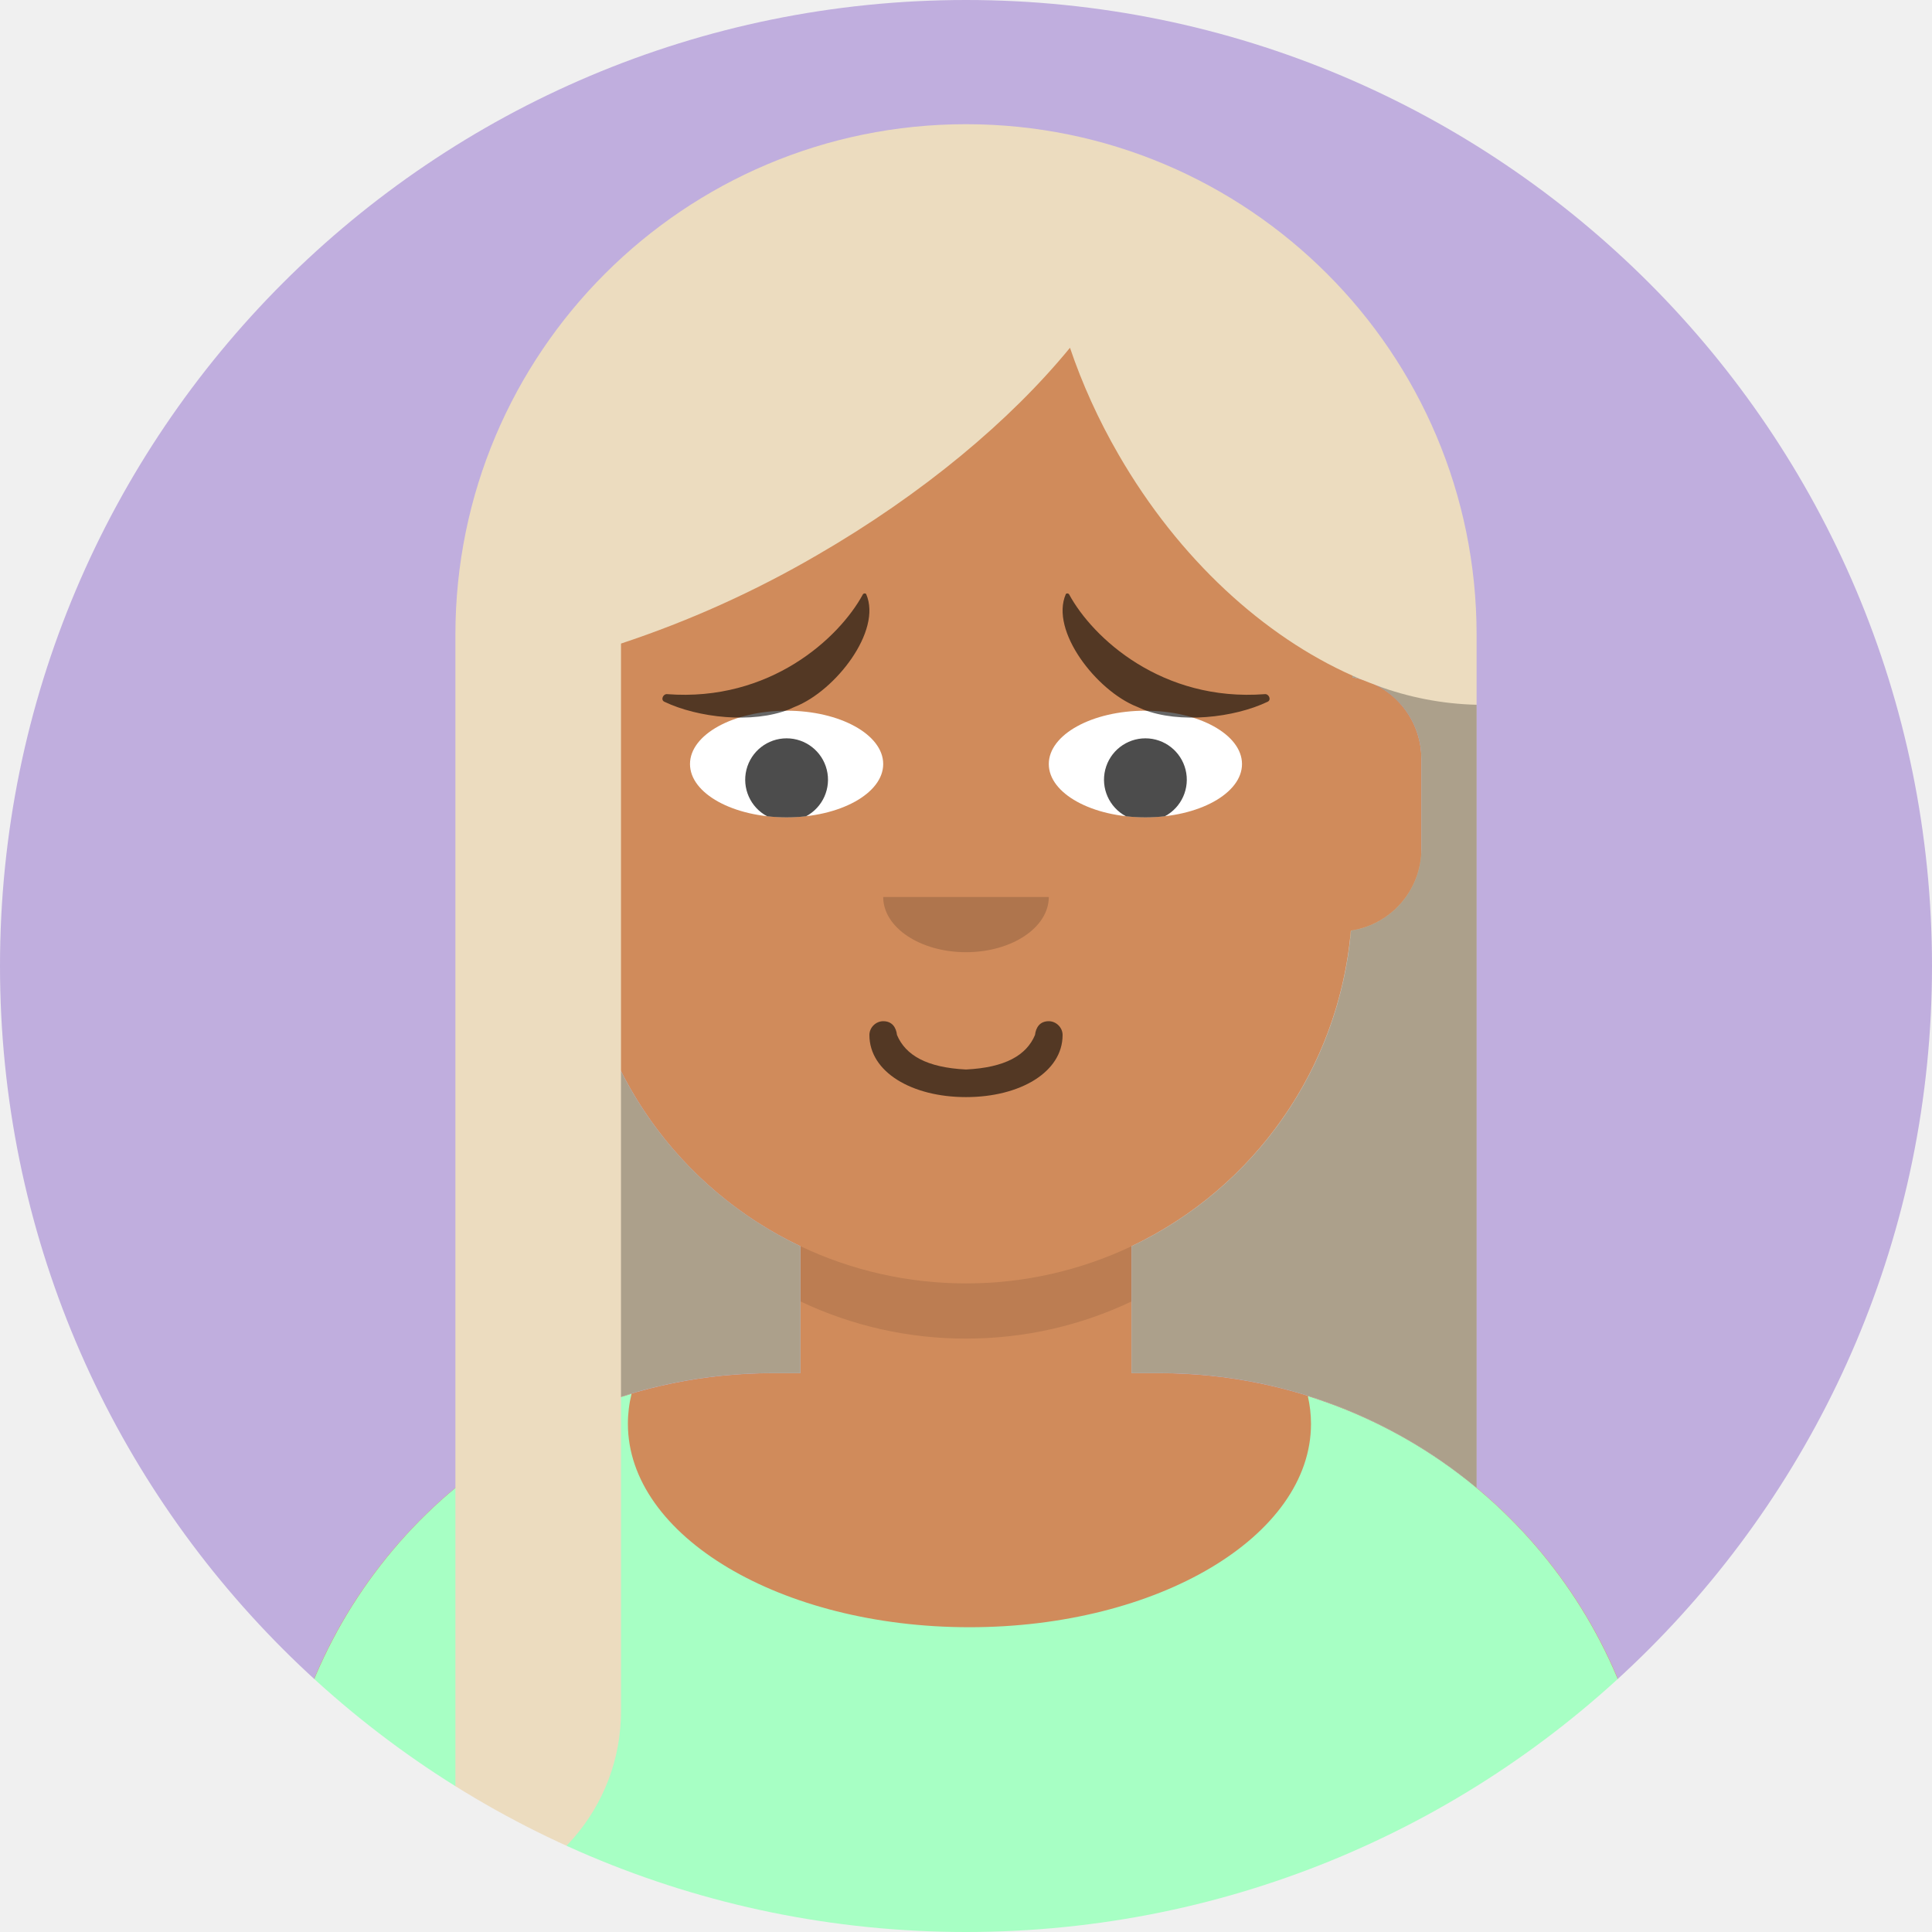
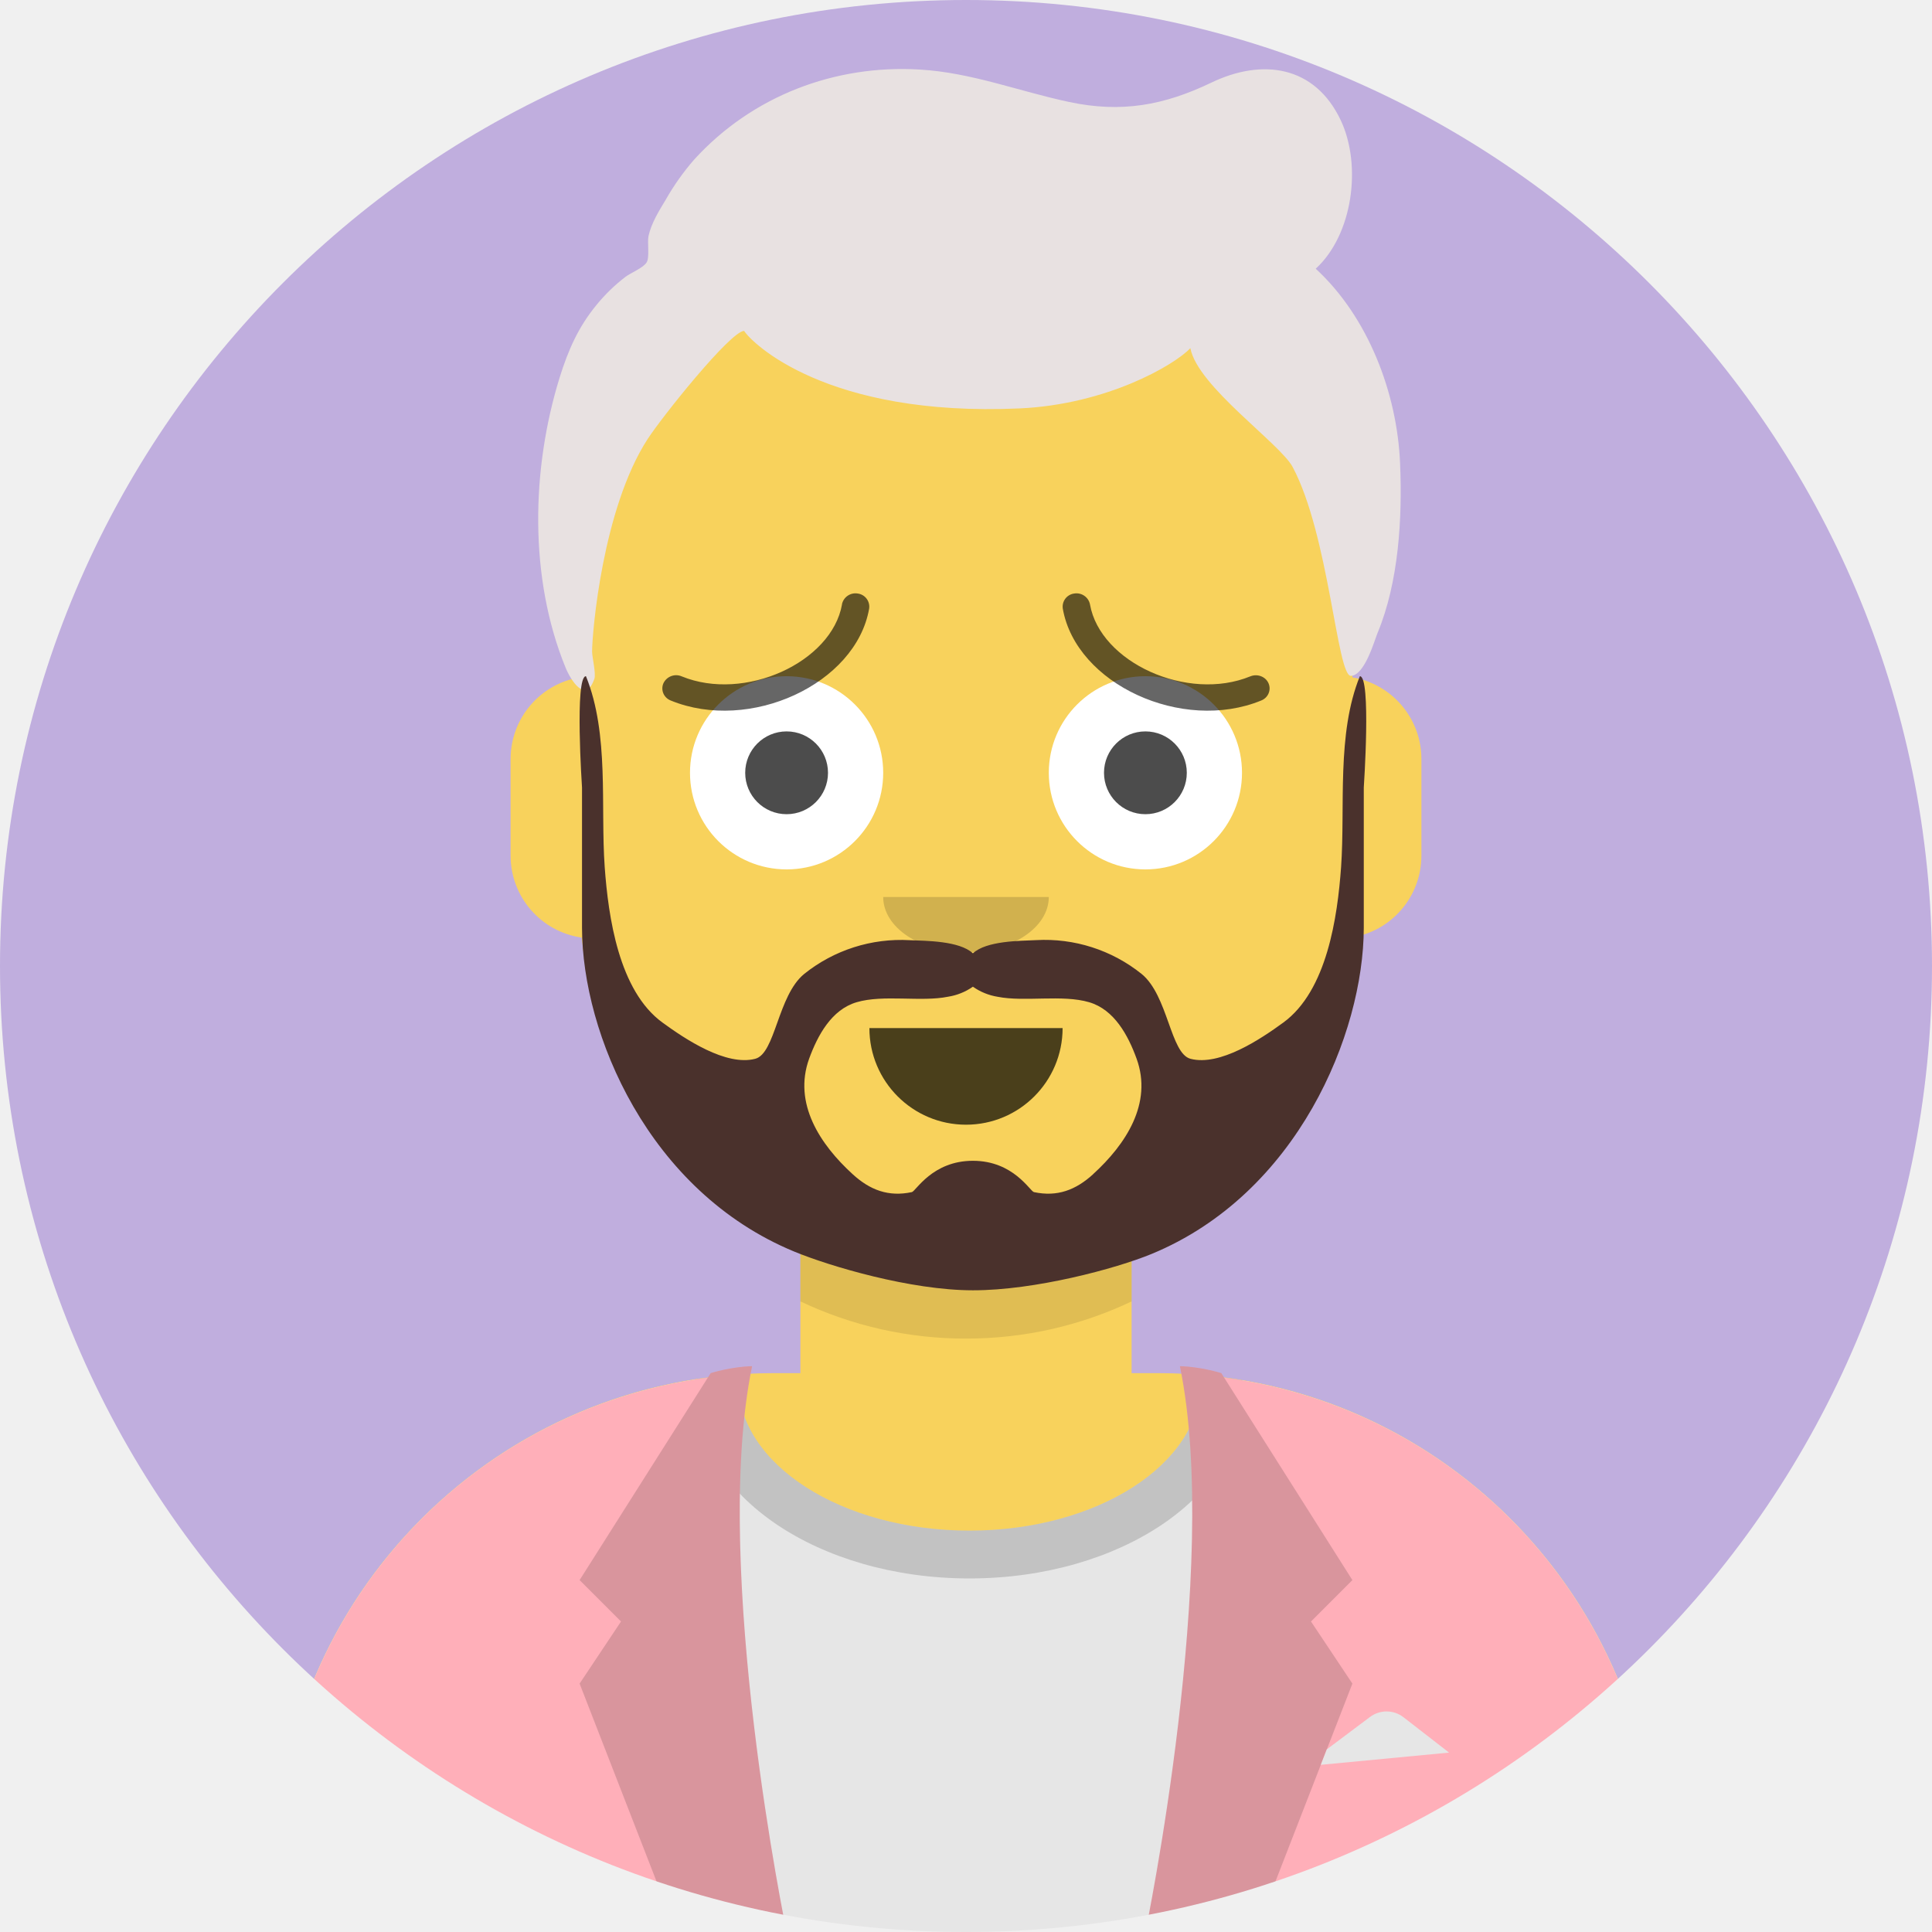
<svg xmlns="http://www.w3.org/2000/svg" viewBox="0 0 280 280" fill="none" shape-rendering="auto">
  <mask id="viewboxMask">
    <rect width="280" height="280" rx="140" ry="140" x="0" y="0" fill="#fff" />
  </mask>
  <g mask="url(#viewboxMask)">
    <rect fill="#c0aede" width="280" height="280" x="0" y="0" />
    <g transform="translate(8)">
-       <path d="M132 36a56 56 0 0 0-56 56v6.17A12 12 0 0 0 66 110v14a12 12 0 0 0 10.3 11.88 56.04 56.04 0 0 0 31.7 44.73v18.4h-4a72 72 0 0 0-72 72v9h200v-9a72 72 0 0 0-72-72h-4v-18.39a56.04 56.04 0 0 0 31.7-44.73A12 12 0 0 0 198 124v-14a12 12 0 0 0-10-11.83V92a56 56 0 0 0-56-56Z" fill="#d08b5b" />
+       <path d="M132 36a56 56 0 0 0-56 56v6.17A12 12 0 0 0 66 110v14a12 12 0 0 0 10.3 11.88 56.04 56.04 0 0 0 31.7 44.73v18.4h-4a72 72 0 0 0-72 72v9h200v-9a72 72 0 0 0-72-72h-4v-18.39a56.04 56.04 0 0 0 31.7-44.73A12 12 0 0 0 198 124v-14a12 12 0 0 0-10-11.83V92a56 56 0 0 0-56-56Z" fill="#f8d25c" />
      <path d="M108 180.61v8a55.79 55.79 0 0 0 24 5.39c8.59 0 16.73-1.93 24-5.39v-8a55.79 55.79 0 0 1-24 5.39 55.79 55.79 0 0 1-24-5.39Z" fill="#000" fill-opacity=".1" />
      <g transform="translate(0 170)">
-         <path d="M132.5 65.83c27.34 0 49.5-13.2 49.5-29.48 0-1.37-.16-2.7-.46-4.02A72.03 72.03 0 0 1 232 101.05V110H32v-8.95A72.03 72.03 0 0 1 83.53 32a18 18 0 0 0-.53 4.35c0 16.28 22.16 29.48 49.5 29.48Z" fill="#a7ffc4" />
+         <path d="M132.5 51.83c18.5 0 33.5-9.62 33.5-21.48 0-.36-.01-.7-.04-1.06A72 72 0 0 1 232 101.04V110H32v-8.95a72 72 0 0 1 67.05-71.83c-.03.37-.05.75-.05 1.13 0 11.86 15 21.48 33.5 21.48Z" fill="#E6E6E6" />
+         <path d="M132.5 58.76c21.89 0 39.63-12.05 39.63-26.91 0-.6-.02-1.2-.08-1.8-2-.33-4.03-.59-6.1-.76.04.35.05.7.05 1.06 0 11.86-15 21.48-33.5 21.48S99 42.2 99 30.35c0-.38.02-.76.05-1.13-2.06.14-4.08.36-6.08.67-.07.65-.1 1.3-.1 1.96 0 14.86 17.74 26.91 39.63 26.91Z" fill="#000" fill-opacity=".16" />
+         <path d="M100.78 29.12 101 28c-2.96.05-6 1-6 1l-.42.66A72.01 72.01 0 0 0 32 101.06V110h74s-10.7-51.56-5.24-80.8l.02-.08ZM158 110s11-53 5-82c2.96.05 6 1 6 1l.42.66a72.01 72.01 0 0 1 62.58 71.4V110h-74Z" fill="#ffafb9" />
+         <path d="M101 28c-6 29 5 82 5 82H90L76 74l6-9-6-6 19-30s3.04-.95 6-1ZM163 28c6 29-5 82-5 82h16l14-36-6-9 6-6-19-30s-3.04-.95-6-1Z" fill-rule="evenodd" clip-rule="evenodd" fill="#000" fill-opacity=".15" />
+         <path d="m183.42 85.77.87-2.24 6.27-4.7a4 4 0 0 1 4.85.05l6.6 5.12-18.59 1.77Z" fill="#E6E6E6" />
      </g>
      <g transform="translate(78 134)">
-         <path d="M40 16c0 5.37 6.16 9 14 9s14-3.63 14-9c0-1.1-.95-2-2-2-1.3 0-1.87.9-2 2-1.24 2.94-4.32 4.72-10 5-5.68-.28-8.76-2.06-10-5-.13-1.1-.7-2-2-2-1.05 0-2 .9-2 2Z" fill="#000" fill-opacity=".6" />
+         <path fill-rule="evenodd" clip-rule="evenodd" d="M40 15a14 14 0 1 0 28 0" fill="#000" fill-opacity=".7" />
      </g>
      <g transform="translate(104 122)">
        <path fill-rule="evenodd" clip-rule="evenodd" d="M16 8c0 4.42 5.37 8 12 8s12-3.58 12-8" fill="#000" fill-opacity=".16" />
      </g>
      <g transform="translate(76 90)">
-         <path d="M44 20.73c0 4.26-6.27 7.72-14 7.72S16 25 16 20.73C16 16.46 22.27 13 30 13s14 3.46 14 7.73ZM96 20.73c0 4.26-6.27 7.72-14 7.72S68 25 68 20.73C68 16.46 74.27 13 82 13s14 3.46 14 7.73Z" fill="#fff" />
-         <path d="M32.82 28.3a25.15 25.15 0 0 1-5.64 0 6 6 0 1 1 5.64 0ZM84.82 28.3a25.15 25.15 0 0 1-5.64 0 6 6 0 1 1 5.64 0Z" fill="#000" fill-opacity=".7" />
+         <path d="M44 22a14 14 0 1 1-28 0 14 14 0 0 1 28 0ZM96 22a14 14 0 1 1-28 0 14 14 0 0 1 28 0Z" fill="#fff" />
+         <path d="M36 22a6 6 0 1 1-12 0 6 6 0 0 1 12 0ZM88 22a6 6 0 1 1-12 0 6 6 0 0 1 12 0Z" fill="#000" fill-opacity=".7" />
      </g>
      <g transform="translate(76 82)">
-         <path d="m31.23 20.42-.9.4c-5.25 2.09-13.2 1.21-18.05-1.12-.57-.27-.18-1.15.4-1.1 14.92 1.14 24.96-8.15 28.37-14.45.1-.18.41-.2.49-.03 2.3 5.32-4.45 13.98-10.3 16.3ZM80.77 20.42l.9.4c5.25 2.09 13.2 1.21 18.05-1.12.57-.27.18-1.15-.4-1.1-14.92 1.14-24.96-8.15-28.37-14.45-.1-.18-.41-.2-.49-.03-2.3 5.32 4.45 13.98 10.3 16.3Z" fill-rule="evenodd" clip-rule="evenodd" fill="#000" fill-opacity=".6" />
+         <path d="M38.03 5.6c-1.48 8.38-14.1 14.17-23.24 10.42a2.04 2.04 0 0 0-2.64 1c-.43.97.04 2.1 1.05 2.5 11.45 4.7 26.84-2.37 28.76-13.3a1.92 1.92 0 0 0-1.64-2.2 2 2 0 0 0-2.3 1.57ZM73.97 5.6c1.48 8.38 14.1 14.17 23.24 10.42 1.02-.41 2.2.03 2.63 1 .43.97-.04 2.1-1.05 2.5-11.44 4.7-26.84-2.37-28.76-13.3a1.92 1.92 0 0 1 1.64-2.2 2 2 0 0 1 2.3 1.57Z" fill="#000" fill-opacity=".6" />
      </g>
      <g transform="translate(-1)">
-         <path d="M157 180.61V199h4a71.7 71.7 0 0 1 46 16.6V92a74 74 0 0 0-148 0v183.72A28 28 0 0 0 83 248v-45.58a71.95 71.95 0 0 1 22-3.42h4v-18.39a56.24 56.24 0 0 1-26-25.36V93.27a150 150 0 0 0 28.34-12.77c15.4-8.9 28.1-19.56 36.73-30.1 1.76 5.2 4.1 10.4 7.04 15.48 8.78 15.2 21.12 26.35 33.9 32.04v.25c.4.06.8.15 1.18.26.77.32 1.55.62 2.33.9A12 12 0 0 1 199 110v13a12 12 0 0 1-10.22 11.87A56.03 56.03 0 0 1 157 180.6Z" fill="#ecdcbf" />
-         <path d="M157 199v-18.39a56.03 56.03 0 0 0 31.8-45.74A12 12 0 0 0 199 123v-13a12 12 0 0 0-6.5-10.66 44.57 44.57 0 0 0 14.5 2.8v113.47A71.7 71.7 0 0 0 161 199h-4ZM83 202.42v-47.17a56.24 56.24 0 0 0 26 25.36V199h-4c-7.67 0-15.07 1.2-22 3.42ZM189 97.92v.25c.4.06.8.15 1.18.26l-1.18-.51Z" fill="#000" fill-opacity=".27" />
+         <path fill-rule="evenodd" clip-rule="evenodd" d="M183.68 38.95c5.4-4.95 6.7-14.99 3.64-21.5-3.77-8-11.42-9-18.75-5.48-6.9 3.31-13.06 4.42-20.62 2.81-7.26-1.54-14.14-4.26-21.65-4.7-12.32-.74-24.3 3.83-32.7 13.05a35.75 35.75 0 0 0-4.11 5.8c-.98 1.63-2.08 3.38-2.5 5.26-.2.9.18 3.1-.27 3.83-.48.8-2.3 1.52-3.07 2.1a25.02 25.02 0 0 0-4.18 4.05c-2.66 3.22-4.13 6.59-5.37 10.57-4.1 13.25-4.45 29 .86 42 .7 1.74 2.9 5.36 4.18 1.64.26-.73-.33-3.19-.33-3.93 0-2.72 1.5-20.73 8.05-30.82 2.13-3.28 11.97-15.58 13.98-15.68 1.07 1.7 11.88 12.51 39.94 11.24 12.66-.58 22.4-6.27 24.74-8.73 1.03 5.53 13 13.81 14.82 17.22 5.26 9.85 6.43 30.3 8.44 30.27 2.01-.04 3.45-5.24 3.87-6.23 3.07-7.38 3.6-16.64 3.26-24.56-.42-10.2-4.63-21.23-12.23-28.22Z" fill="#e8e1e1" />
      </g>
-       <g transform="translate(49 72)" />
+       <g transform="translate(49 72)">
+         <path fill-rule="evenodd" clip-rule="evenodd" d="M101.43 98.17c-2.52 2.3-5.2 3.32-8.58 2.6-.58-.12-2.95-4.54-8.85-4.54-5.9 0-8.27 4.42-8.85 4.54-3.39.72-6.07-.3-8.58-2.6-4.72-4.31-8.65-10.26-6.3-16.75 1.24-3.38 3.24-7.1 6.88-8.17 3.89-1.15 9.35 0 13.26-.8A8.6 8.6 0 0 0 84 71a8.6 8.6 0 0 0 3.58 1.46c3.92.78 9.38-.36 13.27.79 3.64 1.07 5.64 4.79 6.87 8.17 2.36 6.49-1.57 12.44-6.3 16.75ZM140.08 26c-3.4 8.4-2.1 18.86-2.72 27.68-.52 7.16-2.02 17.9-8.39 22.53-3.25 2.37-9.18 6.35-13.43 5.24-2.93-.76-3.24-9.16-7.09-12.3a22.42 22.42 0 0 0-15.3-4.9c-2.37.11-7.17.09-9.15 1.91-1.98-1.82-6.78-1.8-9.15-1.9a22.42 22.42 0 0 0-15.3 4.89c-3.85 3.14-4.16 11.54-7.1 12.3-4.24 1.1-10.17-2.87-13.42-5.24-6.37-4.62-7.87-15.37-8.39-22.53-.63-8.82.69-19.28-2.72-27.68-1.66 0-.57 16.13-.57 16.13v20.36c.04 15.28 9.59 38.16 30.76 46.9C63.29 111.53 75 115 84 115c8.98.01 20.71-3.13 25.9-5.27 21.16-8.73 30.71-31.95 30.75-47.23V42.13s1.1-16.13-.57-16.13Z" fill="#4a312c" />
+       </g>
      <g transform="translate(62 42)" />
    </g>
  </g>
</svg>
